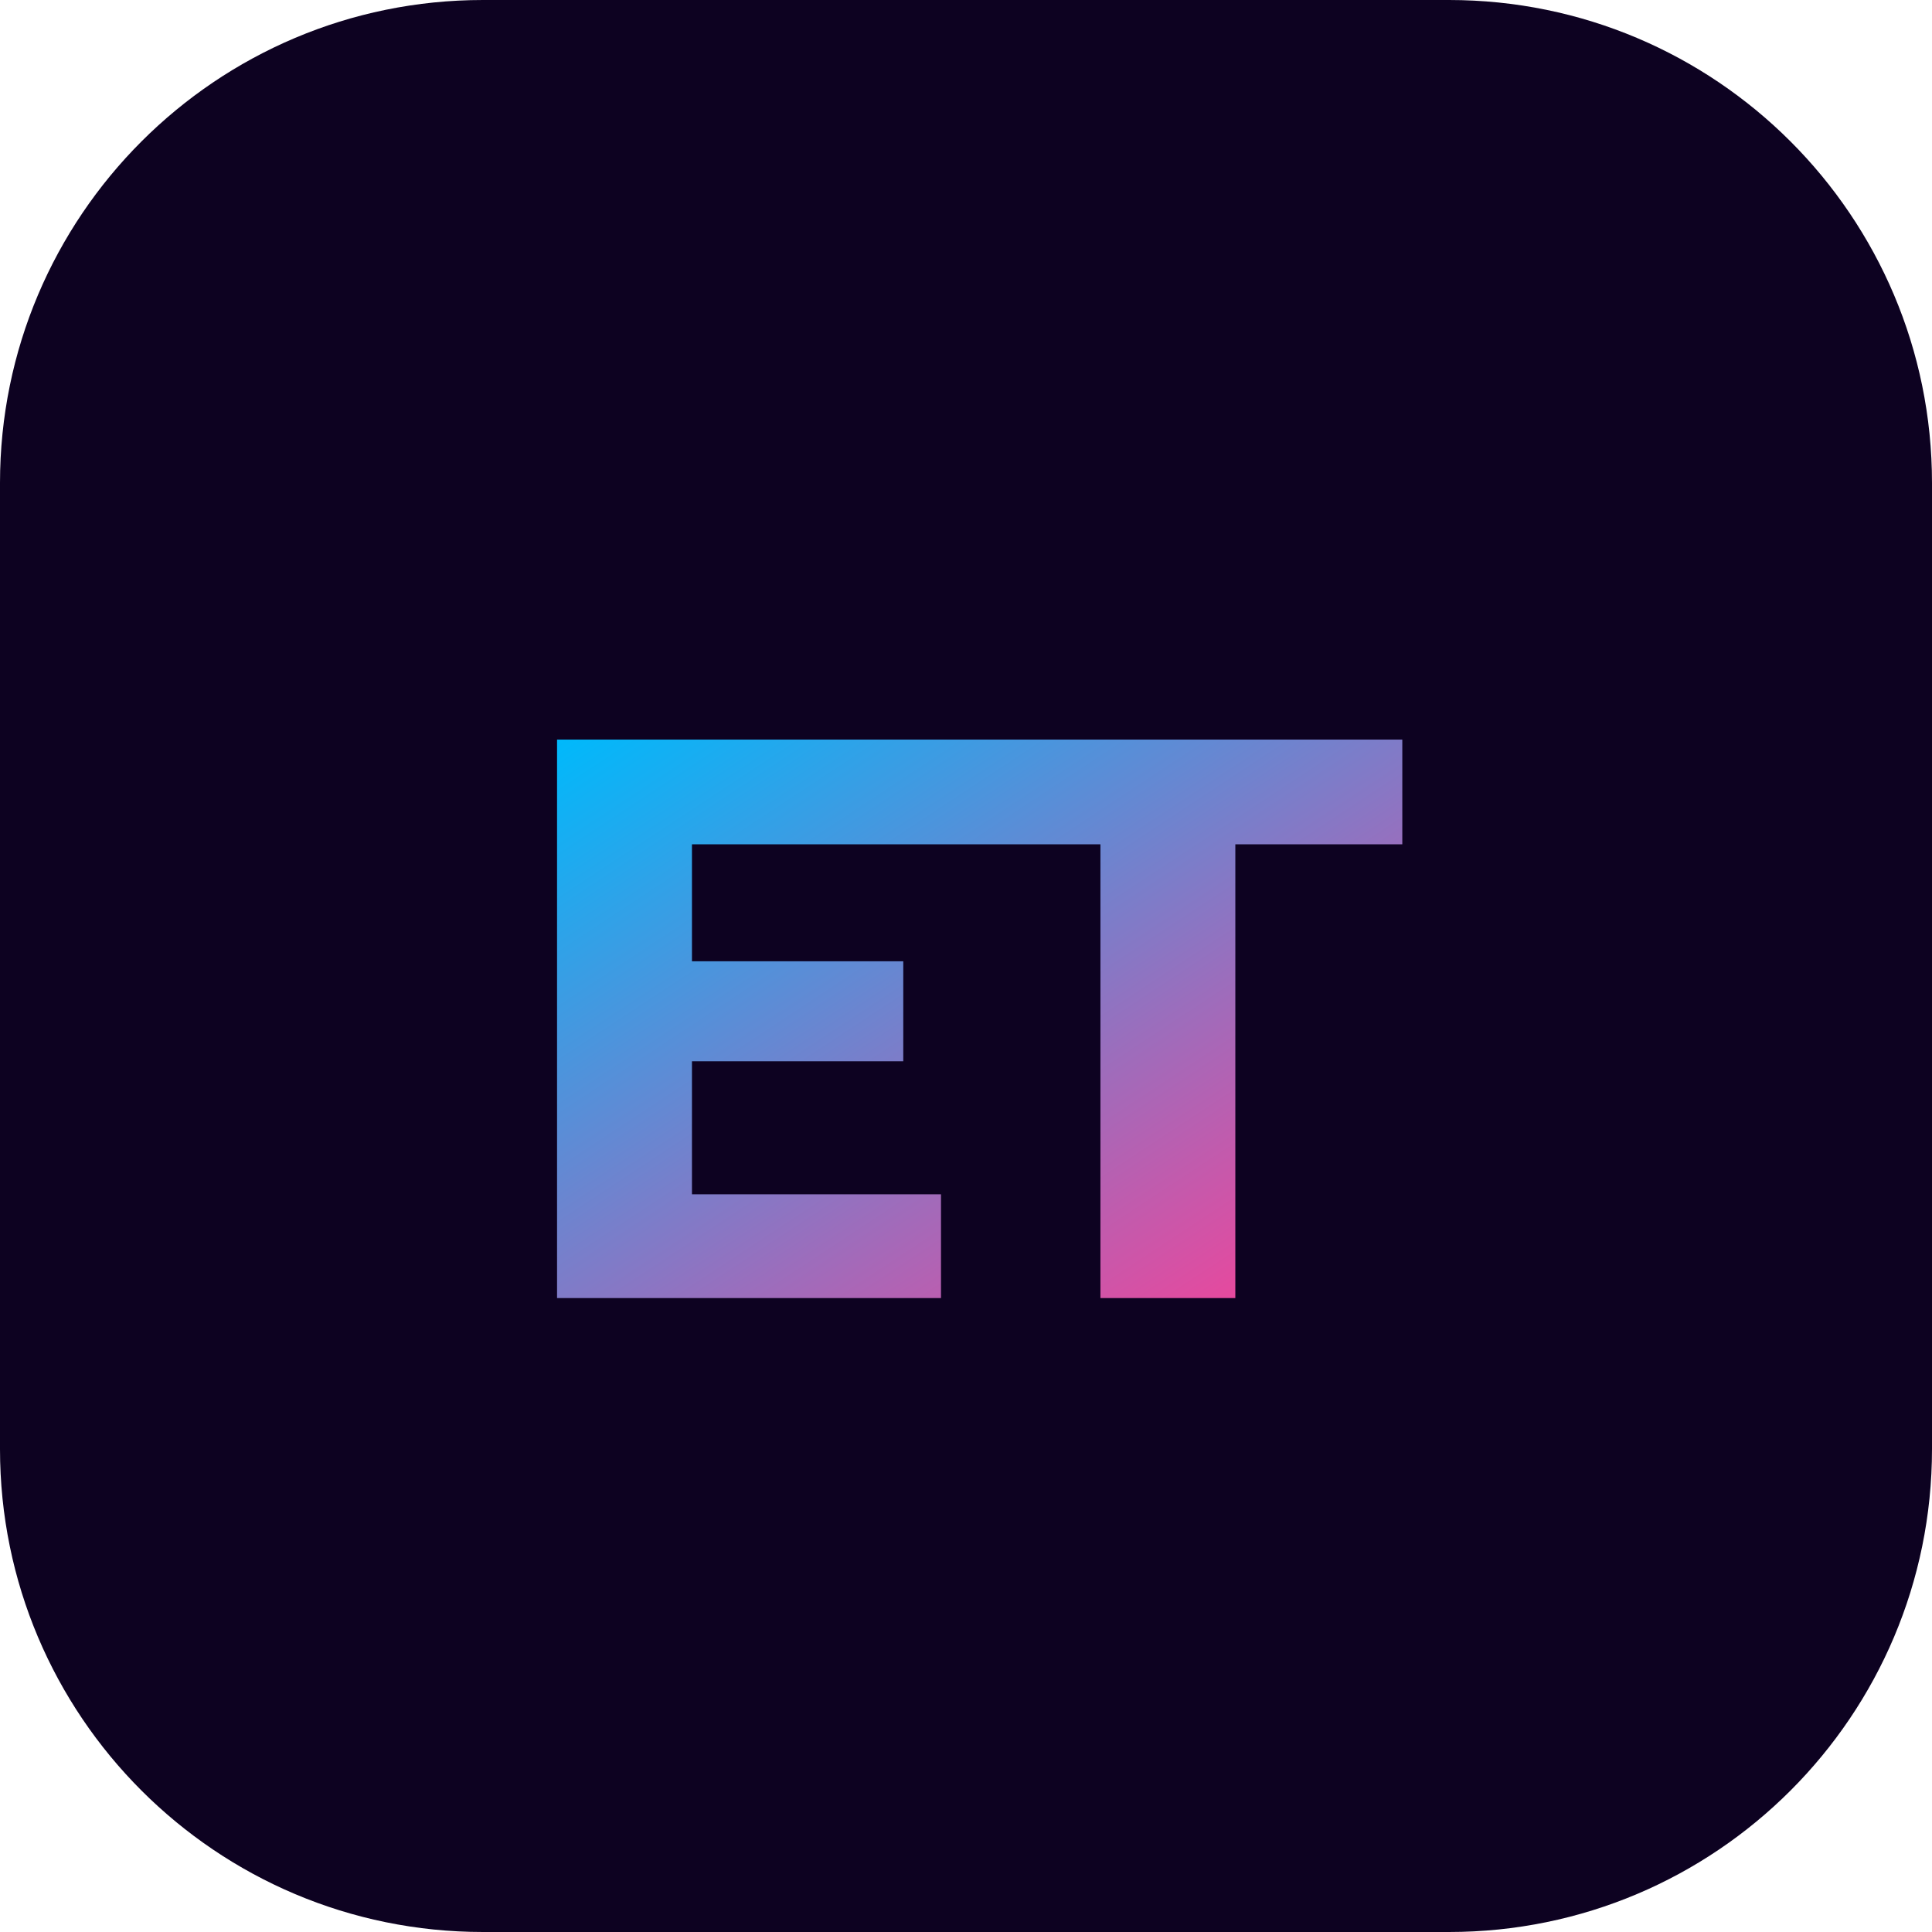
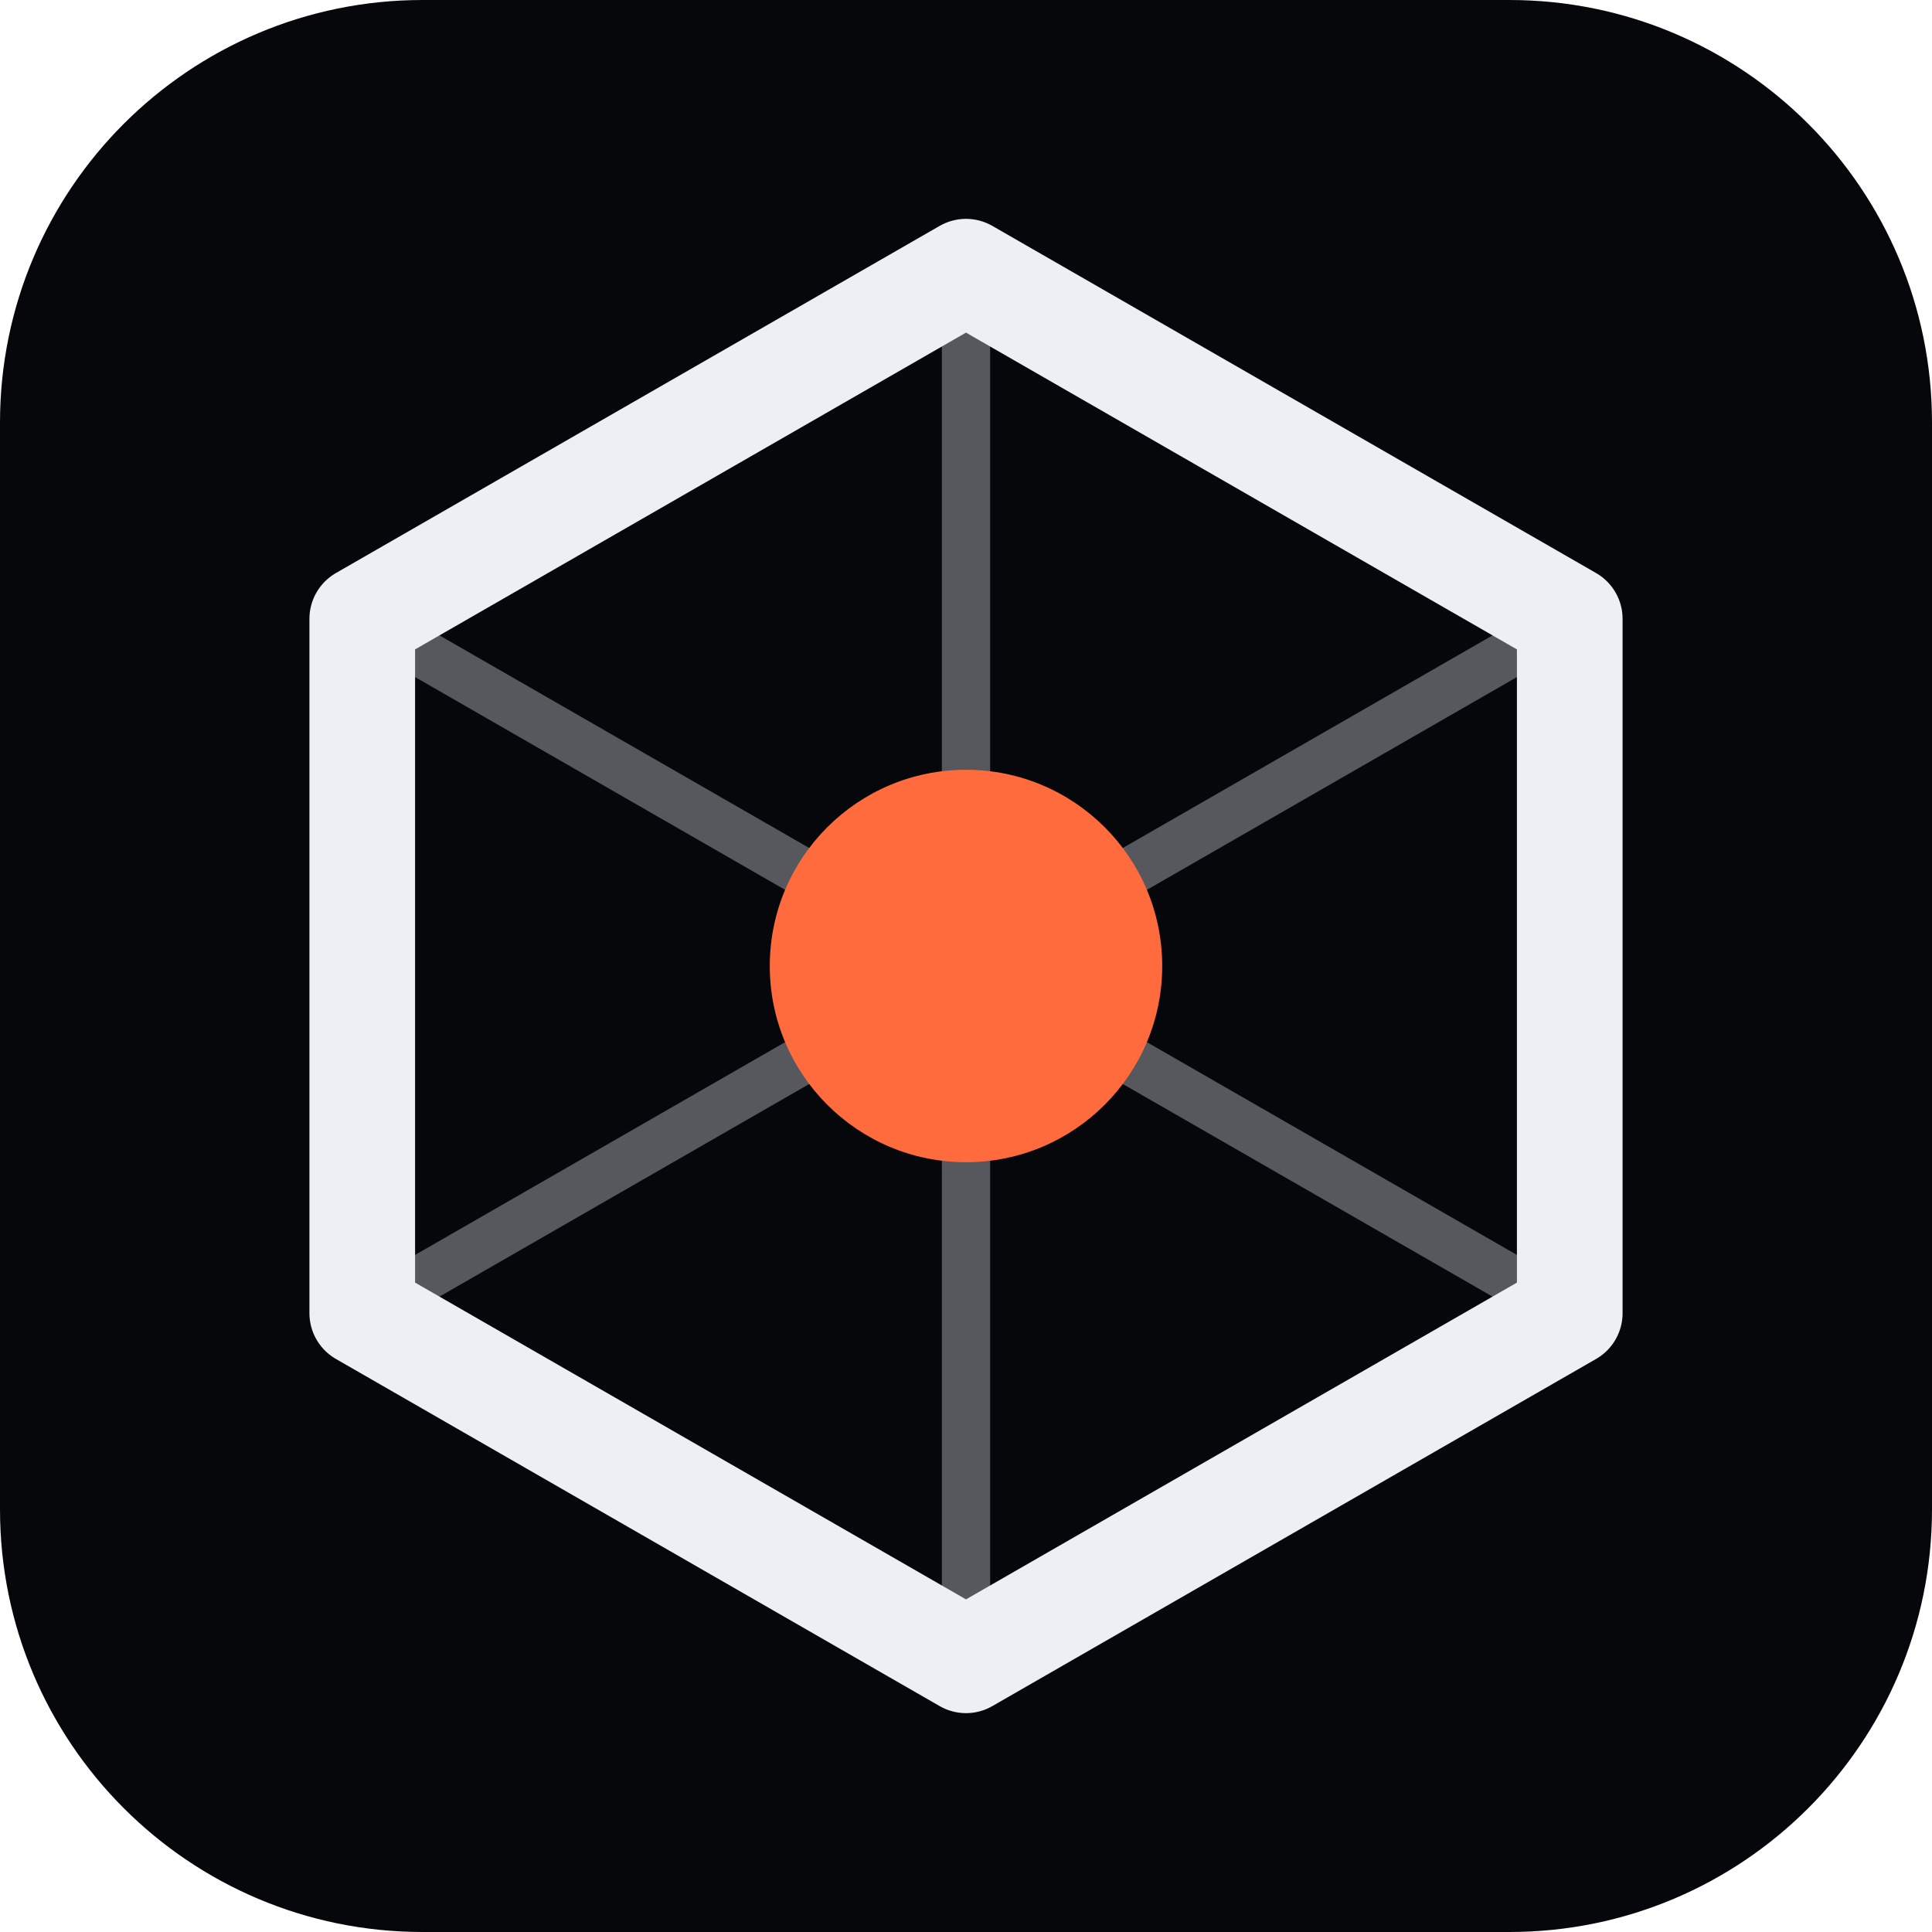
- <svg xmlns="http://www.w3.org/2000/svg" viewBox="0 0 32 32">
-   <defs>
-     <linearGradient id="g" x1="0%" y1="0%" x2="100%" y2="100%">
-       <stop offset="0%" style="stop-color:#00B9FB" />
-       <stop offset="100%" style="stop-color:#FF3D94" />
-     </linearGradient>
-   </defs>
-   <rect width="32" height="32" rx="8" fill="#0D0221" />
-   <text x="16" y="21.5" text-anchor="middle" font-family="system-ui, -apple-system, BlinkMacSystemFont, 'Segoe UI', Roboto, sans-serif" font-weight="900" font-size="13" fill="url(#g)" letter-spacing="-0.05em">ET</text>
+ <svg xmlns="http://www.w3.org/2000/svg" viewBox="0 0 64 64">
+   <rect width="64" height="64" rx="14" fill="#06070B" />
+   <path d="M32 9 52 20.5v23L32 55 12 43.5v-23Z" fill="none" stroke="#EDEFF5" stroke-width="3.5" stroke-linejoin="round" />
+   <path d="M32 9v46M12 20.5l40 23M52 20.5l-40 23" stroke="#EDEFF5" stroke-width="1.6" opacity=".35" />
+   <circle cx="32" cy="32" r="6.5" fill="#FF6B3D" />
</svg>
